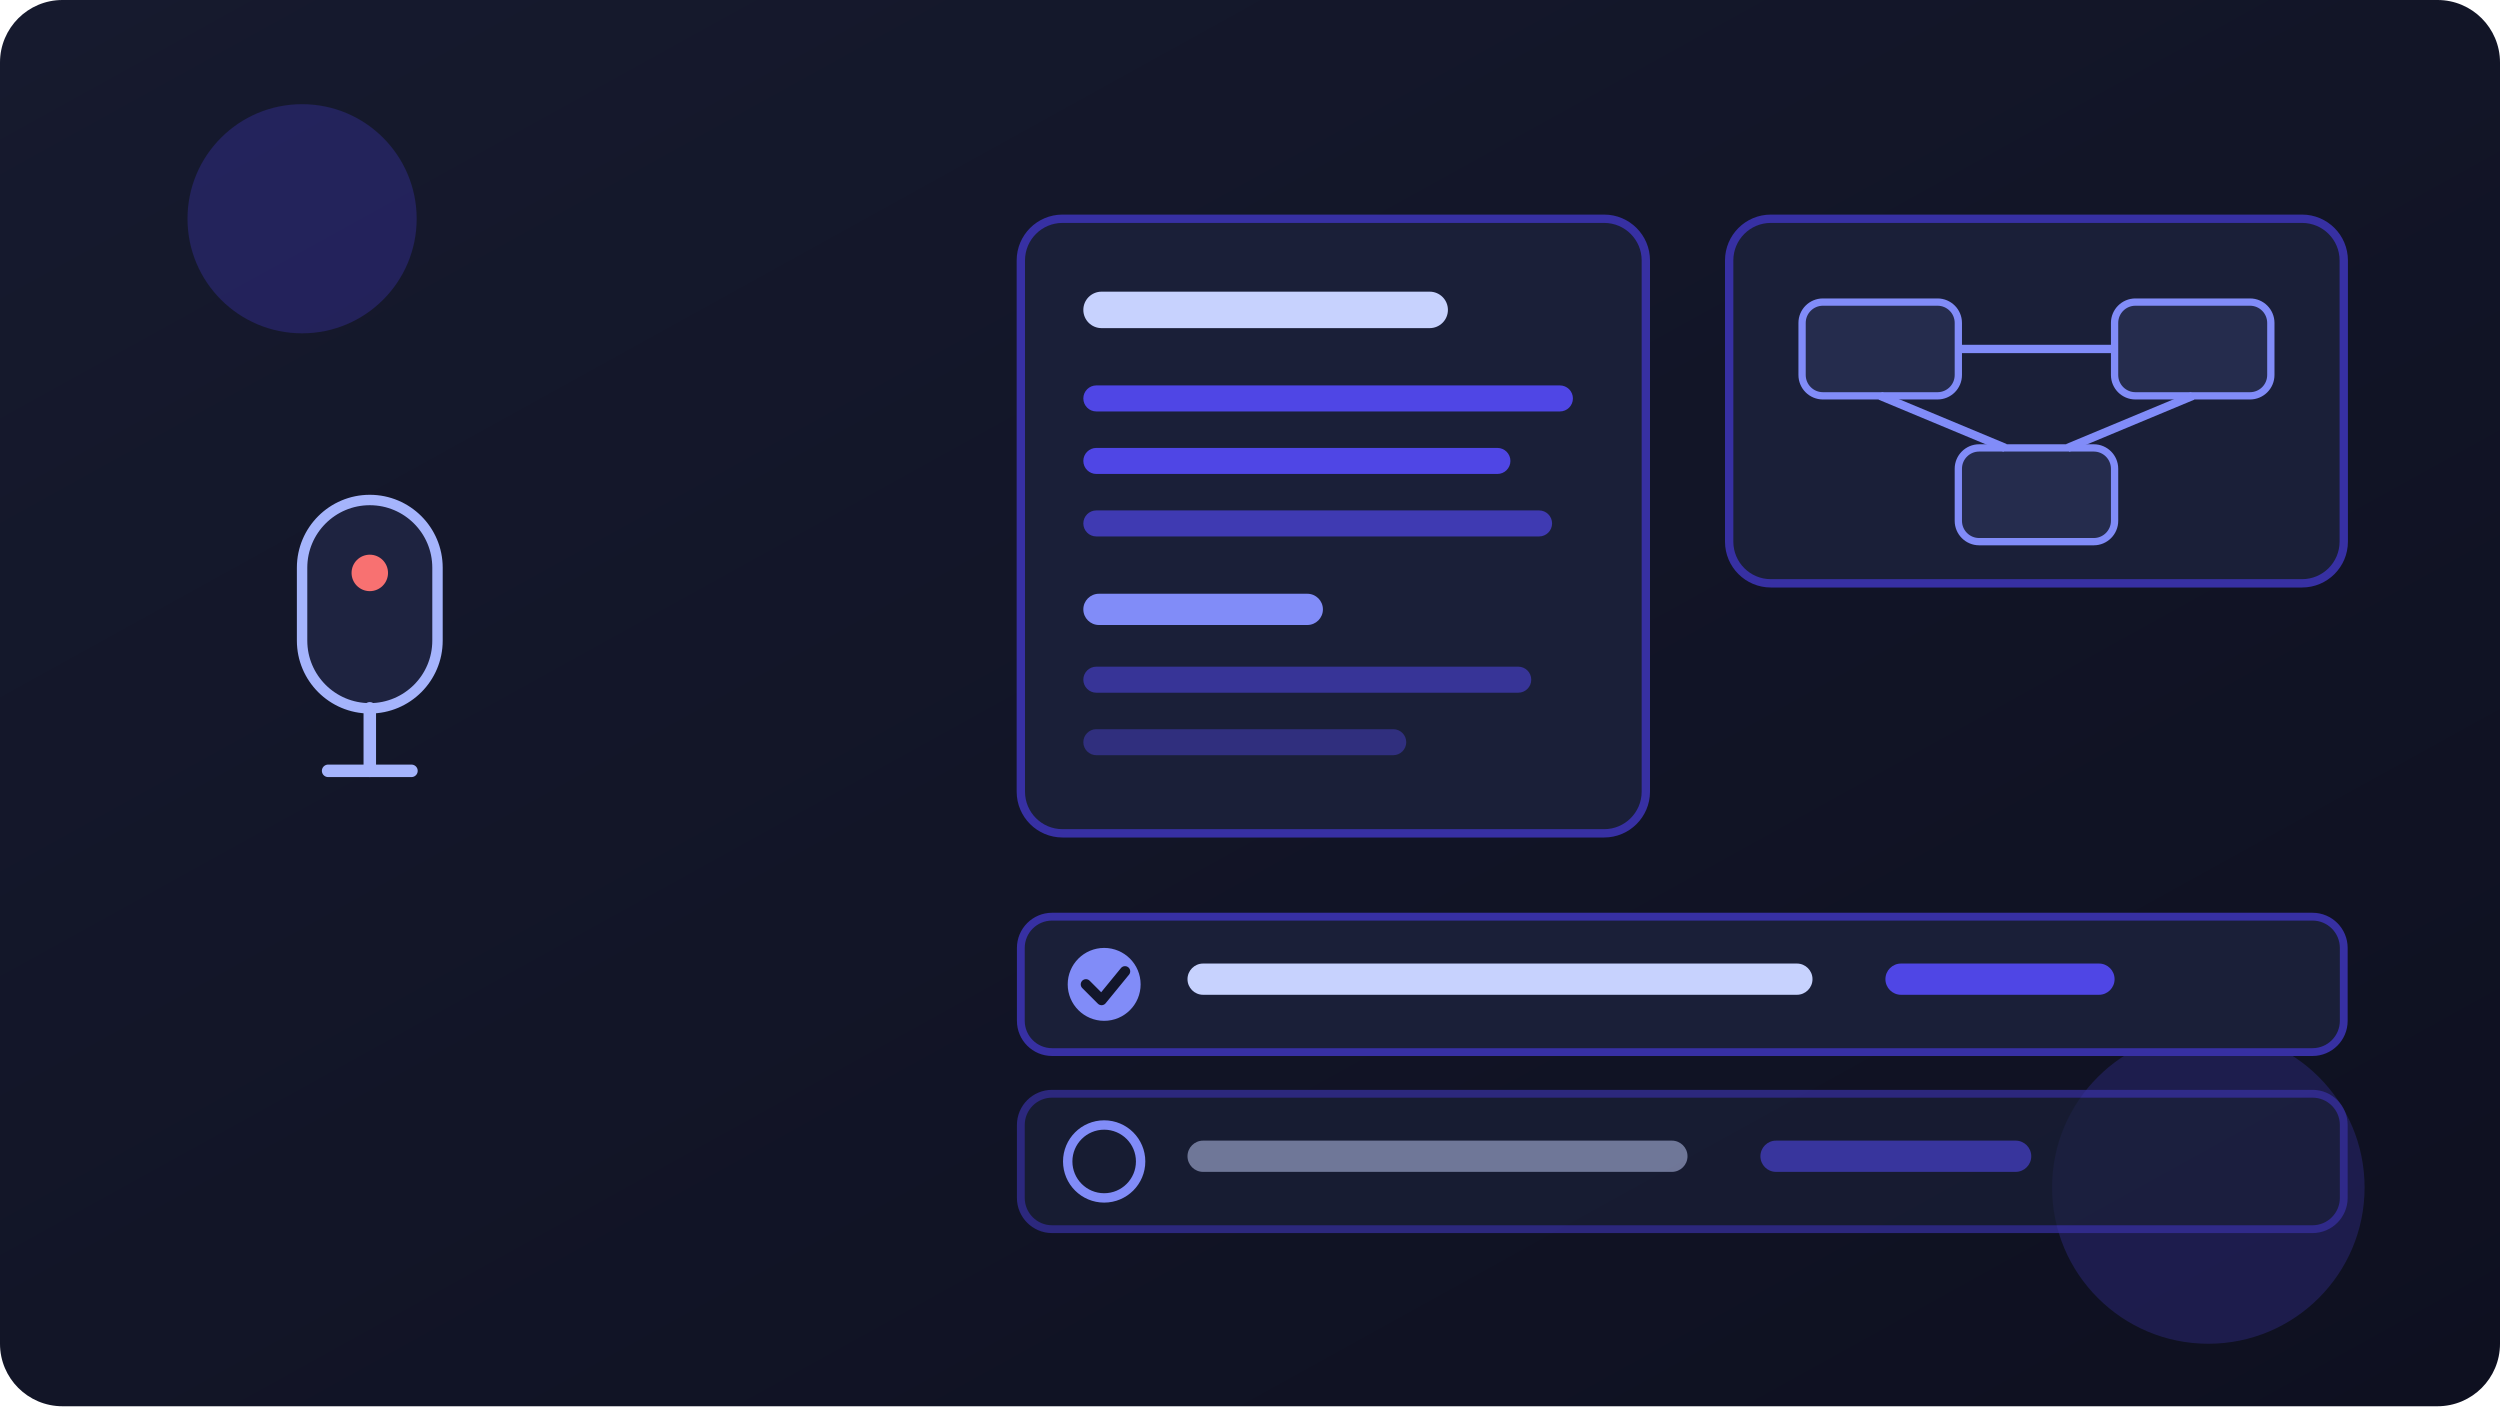
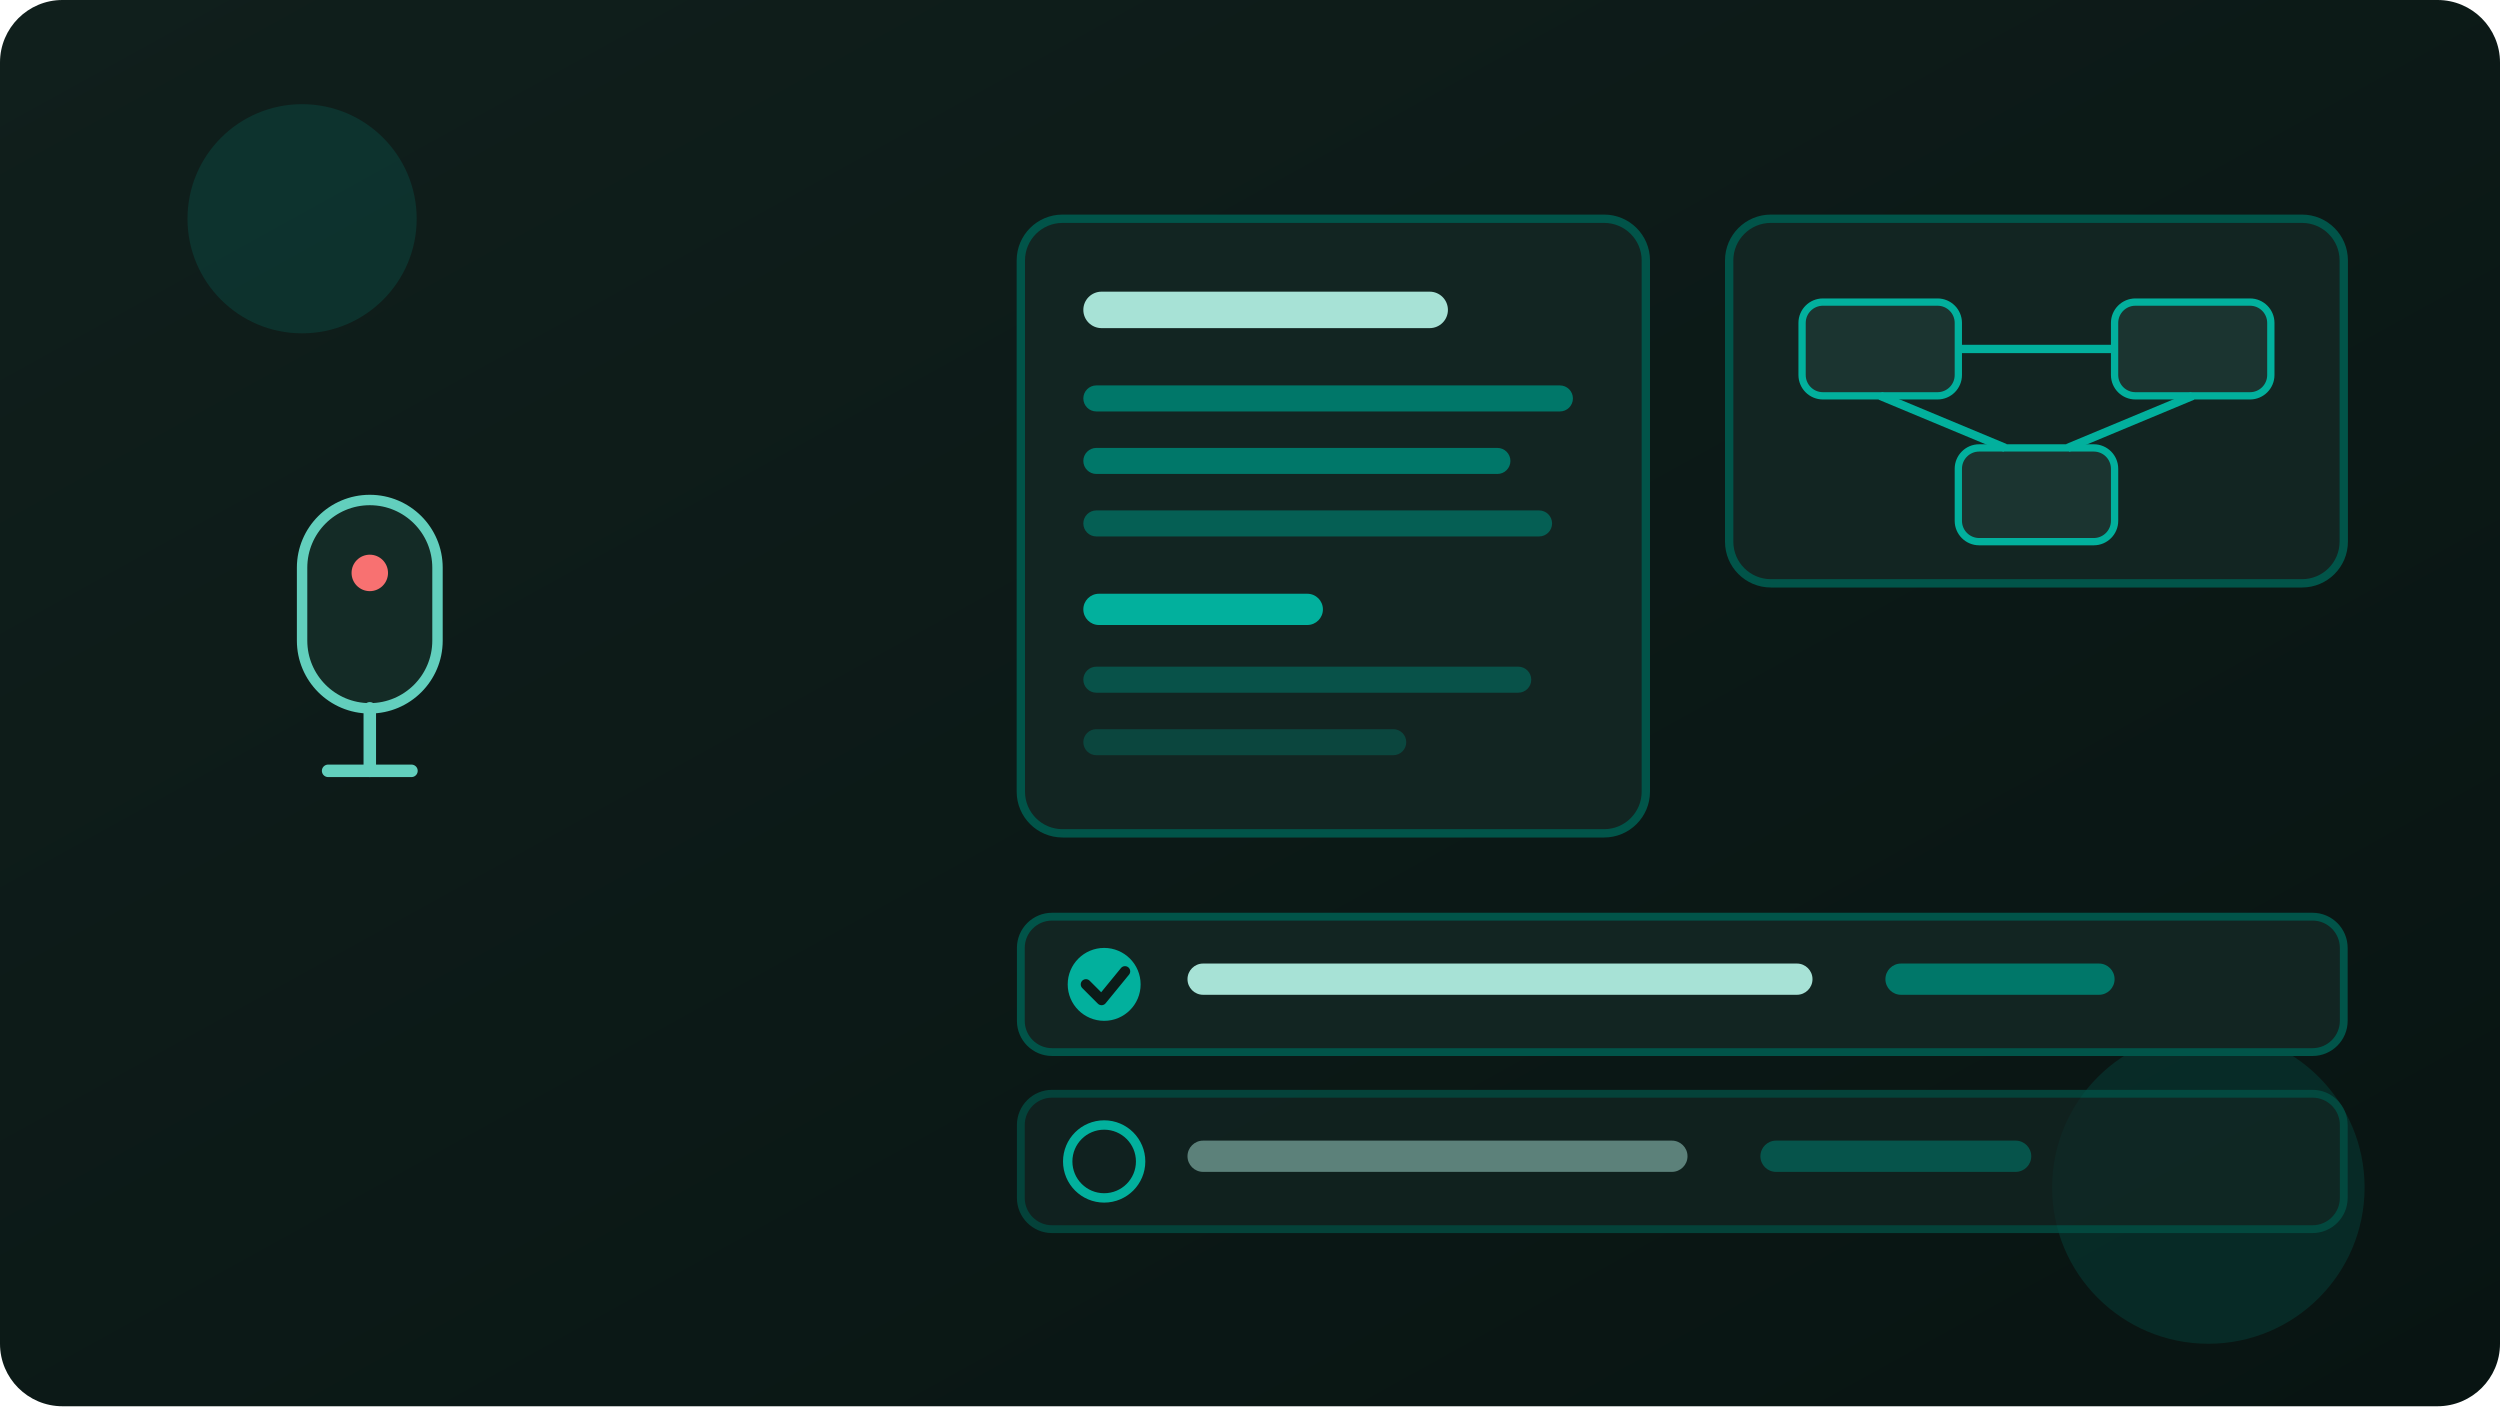
<svg xmlns="http://www.w3.org/2000/svg" viewBox="0 0 480 270" width="480" height="270">
  <defs>
    <linearGradient id="mt-bg-d" x1="0%" y1="0%" x2="100%" y2="100%">
-       <stop offset="0%" stop-color="#161a2e" />
-       <stop offset="100%" stop-color="#0e1020" />
+       <stop offset="0%" stop-color="#101f1c" />
+       <stop offset="100%" stop-color="#081412" />
    </linearGradient>
    <linearGradient id="mt-wave-d" x1="0%" y1="0%" x2="100%" y2="0%">
-       <stop offset="0%" stop-color="#818cf8" stop-opacity="0.2" />
-       <stop offset="50%" stop-color="#818cf8" stop-opacity="1" />
-       <stop offset="100%" stop-color="#818cf8" stop-opacity="0.2" />
+       <stop offset="0%" stop-color="#02b09d" stop-opacity="0.2" />
+       <stop offset="50%" stop-color="#02b09d" stop-opacity="1" />
+       <stop offset="100%" stop-color="#02b09d" stop-opacity="0.2" />
    </linearGradient>
  </defs>
  <rect width="480" height="270" rx="12" fill="url(#mt-bg-d)" />
-   <circle cx="58" cy="42" r="22" fill="#4338ca" opacity="0.3" />
-   <circle cx="424" cy="228" r="30" fill="#4f46e5" opacity="0.22" />
+   <circle cx="58" cy="42" r="22" fill="#06655a" opacity="0.3" />
+   <circle cx="424" cy="228" r="30" fill="#007769" opacity="0.22" />
  <g transform="translate(58,118)">
-     <rect x="0" y="-22" width="26" height="40" rx="13" fill="#1e2340" stroke="#a5b4fc" stroke-width="2" />
-     <line x1="13" y1="18" x2="13" y2="30" stroke="#a5b4fc" stroke-width="2.4" stroke-linecap="round" />
-     <line x1="5" y1="30" x2="21" y2="30" stroke="#a5b4fc" stroke-width="2.4" stroke-linecap="round" />
+     <rect x="0" y="-22" width="26" height="40" rx="13" fill="#142b26" stroke="#62cfbd" stroke-width="2" />
+     <line x1="13" y1="18" x2="13" y2="30" stroke="#62cfbd" stroke-width="2.4" stroke-linecap="round" />
+     <line x1="5" y1="30" x2="21" y2="30" stroke="#62cfbd" stroke-width="2.4" stroke-linecap="round" />
    <circle cx="13" cy="-8" r="3.5" fill="#f87171" />
  </g>
  <g stroke="url(#mt-wave-d)" stroke-width="3" stroke-linecap="round">
    <line x1="100" y1="106" x2="100" y2="130" />
    <line x1="110" y1="96" x2="110" y2="140" />
    <line x1="120" y1="110" x2="120" y2="126" />
    <line x1="130" y1="88" x2="130" y2="148" />
    <line x1="140" y1="104" x2="140" y2="132" />
    <line x1="150" y1="98" x2="150" y2="138" />
    <line x1="160" y1="112" x2="160" y2="124" />
    <line x1="170" y1="92" x2="170" y2="144" />
  </g>
-   <rect x="196" y="42" width="120" height="118" rx="8" fill="#1a1f38" stroke="#3730a3" stroke-width="1.6" />
-   <rect x="208" y="56" width="70" height="7" rx="3.5" fill="#c7d2fe" />
-   <rect x="208" y="74" width="94" height="5" rx="2.5" fill="#4f46e5" />
-   <rect x="208" y="86" width="82" height="5" rx="2.5" fill="#4f46e5" />
-   <rect x="208" y="98" width="90" height="5" rx="2.5" fill="#4f46e5" opacity="0.7" />
-   <rect x="208" y="114" width="46" height="6" rx="3" fill="#818cf8" />
-   <rect x="208" y="128" width="86" height="5" rx="2.5" fill="#4f46e5" opacity="0.55" />
-   <rect x="208" y="140" width="62" height="5" rx="2.5" fill="#4f46e5" opacity="0.4" />
-   <rect x="332" y="42" width="118" height="70" rx="8" fill="#1a1f38" stroke="#3730a3" stroke-width="1.6" />
-   <rect x="346" y="58" width="30" height="18" rx="4" fill="#252c4d" stroke="#818cf8" stroke-width="1.4" />
-   <rect x="406" y="58" width="30" height="18" rx="4" fill="#252c4d" stroke="#818cf8" stroke-width="1.4" />
-   <rect x="376" y="86" width="30" height="18" rx="4" fill="#252c4d" stroke="#818cf8" stroke-width="1.4" />
-   <line x1="376" y1="67" x2="406" y2="67" stroke="#818cf8" stroke-width="1.6" />
-   <line x1="361" y1="76" x2="385" y2="86" stroke="#818cf8" stroke-width="1.6" />
-   <line x1="421" y1="76" x2="397" y2="86" stroke="#818cf8" stroke-width="1.6" />
-   <rect x="196" y="176" width="254" height="26" rx="6" fill="#1a1f38" stroke="#3730a3" stroke-width="1.5" />
-   <circle cx="212" cy="189" r="7" fill="#818cf8" />
-   <path d="M208.5 189 L211.5 192 L216 186.5" stroke="#12162a" stroke-width="2" fill="none" stroke-linecap="round" stroke-linejoin="round" />
-   <rect x="228" y="185" width="120" height="6" rx="3" fill="#c7d2fe" />
-   <rect x="362" y="185" width="44" height="6" rx="3" fill="#4f46e5" />
-   <rect x="196" y="210" width="254" height="26" rx="6" fill="#1a1f38" stroke="#3730a3" stroke-width="1.5" opacity="0.7" />
-   <circle cx="212" cy="223" r="7" fill="none" stroke="#818cf8" stroke-width="1.8" />
-   <rect x="228" y="219" width="96" height="6" rx="3" fill="#c7d2fe" opacity="0.5" />
-   <rect x="338" y="219" width="52" height="6" rx="3" fill="#4f46e5" opacity="0.6" />
+   <rect x="196" y="42" width="120" height="118" rx="8" fill="#122522" stroke="#015449" stroke-width="1.6" />
+   <rect x="208" y="56" width="70" height="7" rx="3.5" fill="#a7e2d6" />
+   <rect x="208" y="74" width="94" height="5" rx="2.5" fill="#007769" />
+   <rect x="208" y="86" width="82" height="5" rx="2.5" fill="#007769" />
+   <rect x="208" y="98" width="90" height="5" rx="2.5" fill="#007769" opacity="0.7" />
+   <rect x="208" y="114" width="46" height="6" rx="3" fill="#02b09d" />
+   <rect x="208" y="128" width="86" height="5" rx="2.5" fill="#007769" opacity="0.55" />
+   <rect x="208" y="140" width="62" height="5" rx="2.5" fill="#007769" opacity="0.4" />
+   <rect x="332" y="42" width="118" height="70" rx="8" fill="#122522" stroke="#015449" stroke-width="1.6" />
+   <rect x="346" y="58" width="30" height="18" rx="4" fill="#1b3430" stroke="#02b09d" stroke-width="1.4" />
+   <rect x="406" y="58" width="30" height="18" rx="4" fill="#1b3430" stroke="#02b09d" stroke-width="1.4" />
+   <rect x="376" y="86" width="30" height="18" rx="4" fill="#1b3430" stroke="#02b09d" stroke-width="1.4" />
+   <line x1="376" y1="67" x2="406" y2="67" stroke="#02b09d" stroke-width="1.6" />
+   <line x1="361" y1="76" x2="385" y2="86" stroke="#02b09d" stroke-width="1.6" />
+   <line x1="421" y1="76" x2="397" y2="86" stroke="#02b09d" stroke-width="1.6" />
+   <rect x="196" y="176" width="254" height="26" rx="6" fill="#122522" stroke="#015449" stroke-width="1.5" />
+   <circle cx="212" cy="189" r="7" fill="#02b09d" />
+   <path d="M208.5 189 L211.5 192 L216 186.5" stroke="#0c1b18" stroke-width="2" fill="none" stroke-linecap="round" stroke-linejoin="round" />
+   <rect x="228" y="185" width="120" height="6" rx="3" fill="#a7e2d6" />
+   <rect x="362" y="185" width="44" height="6" rx="3" fill="#007769" />
+   <rect x="196" y="210" width="254" height="26" rx="6" fill="#122522" stroke="#015449" stroke-width="1.5" opacity="0.7" />
+   <circle cx="212" cy="223" r="7" fill="none" stroke="#02b09d" stroke-width="1.8" />
+   <rect x="228" y="219" width="96" height="6" rx="3" fill="#a7e2d6" opacity="0.5" />
+   <rect x="338" y="219" width="52" height="6" rx="3" fill="#007769" opacity="0.6" />
</svg>
